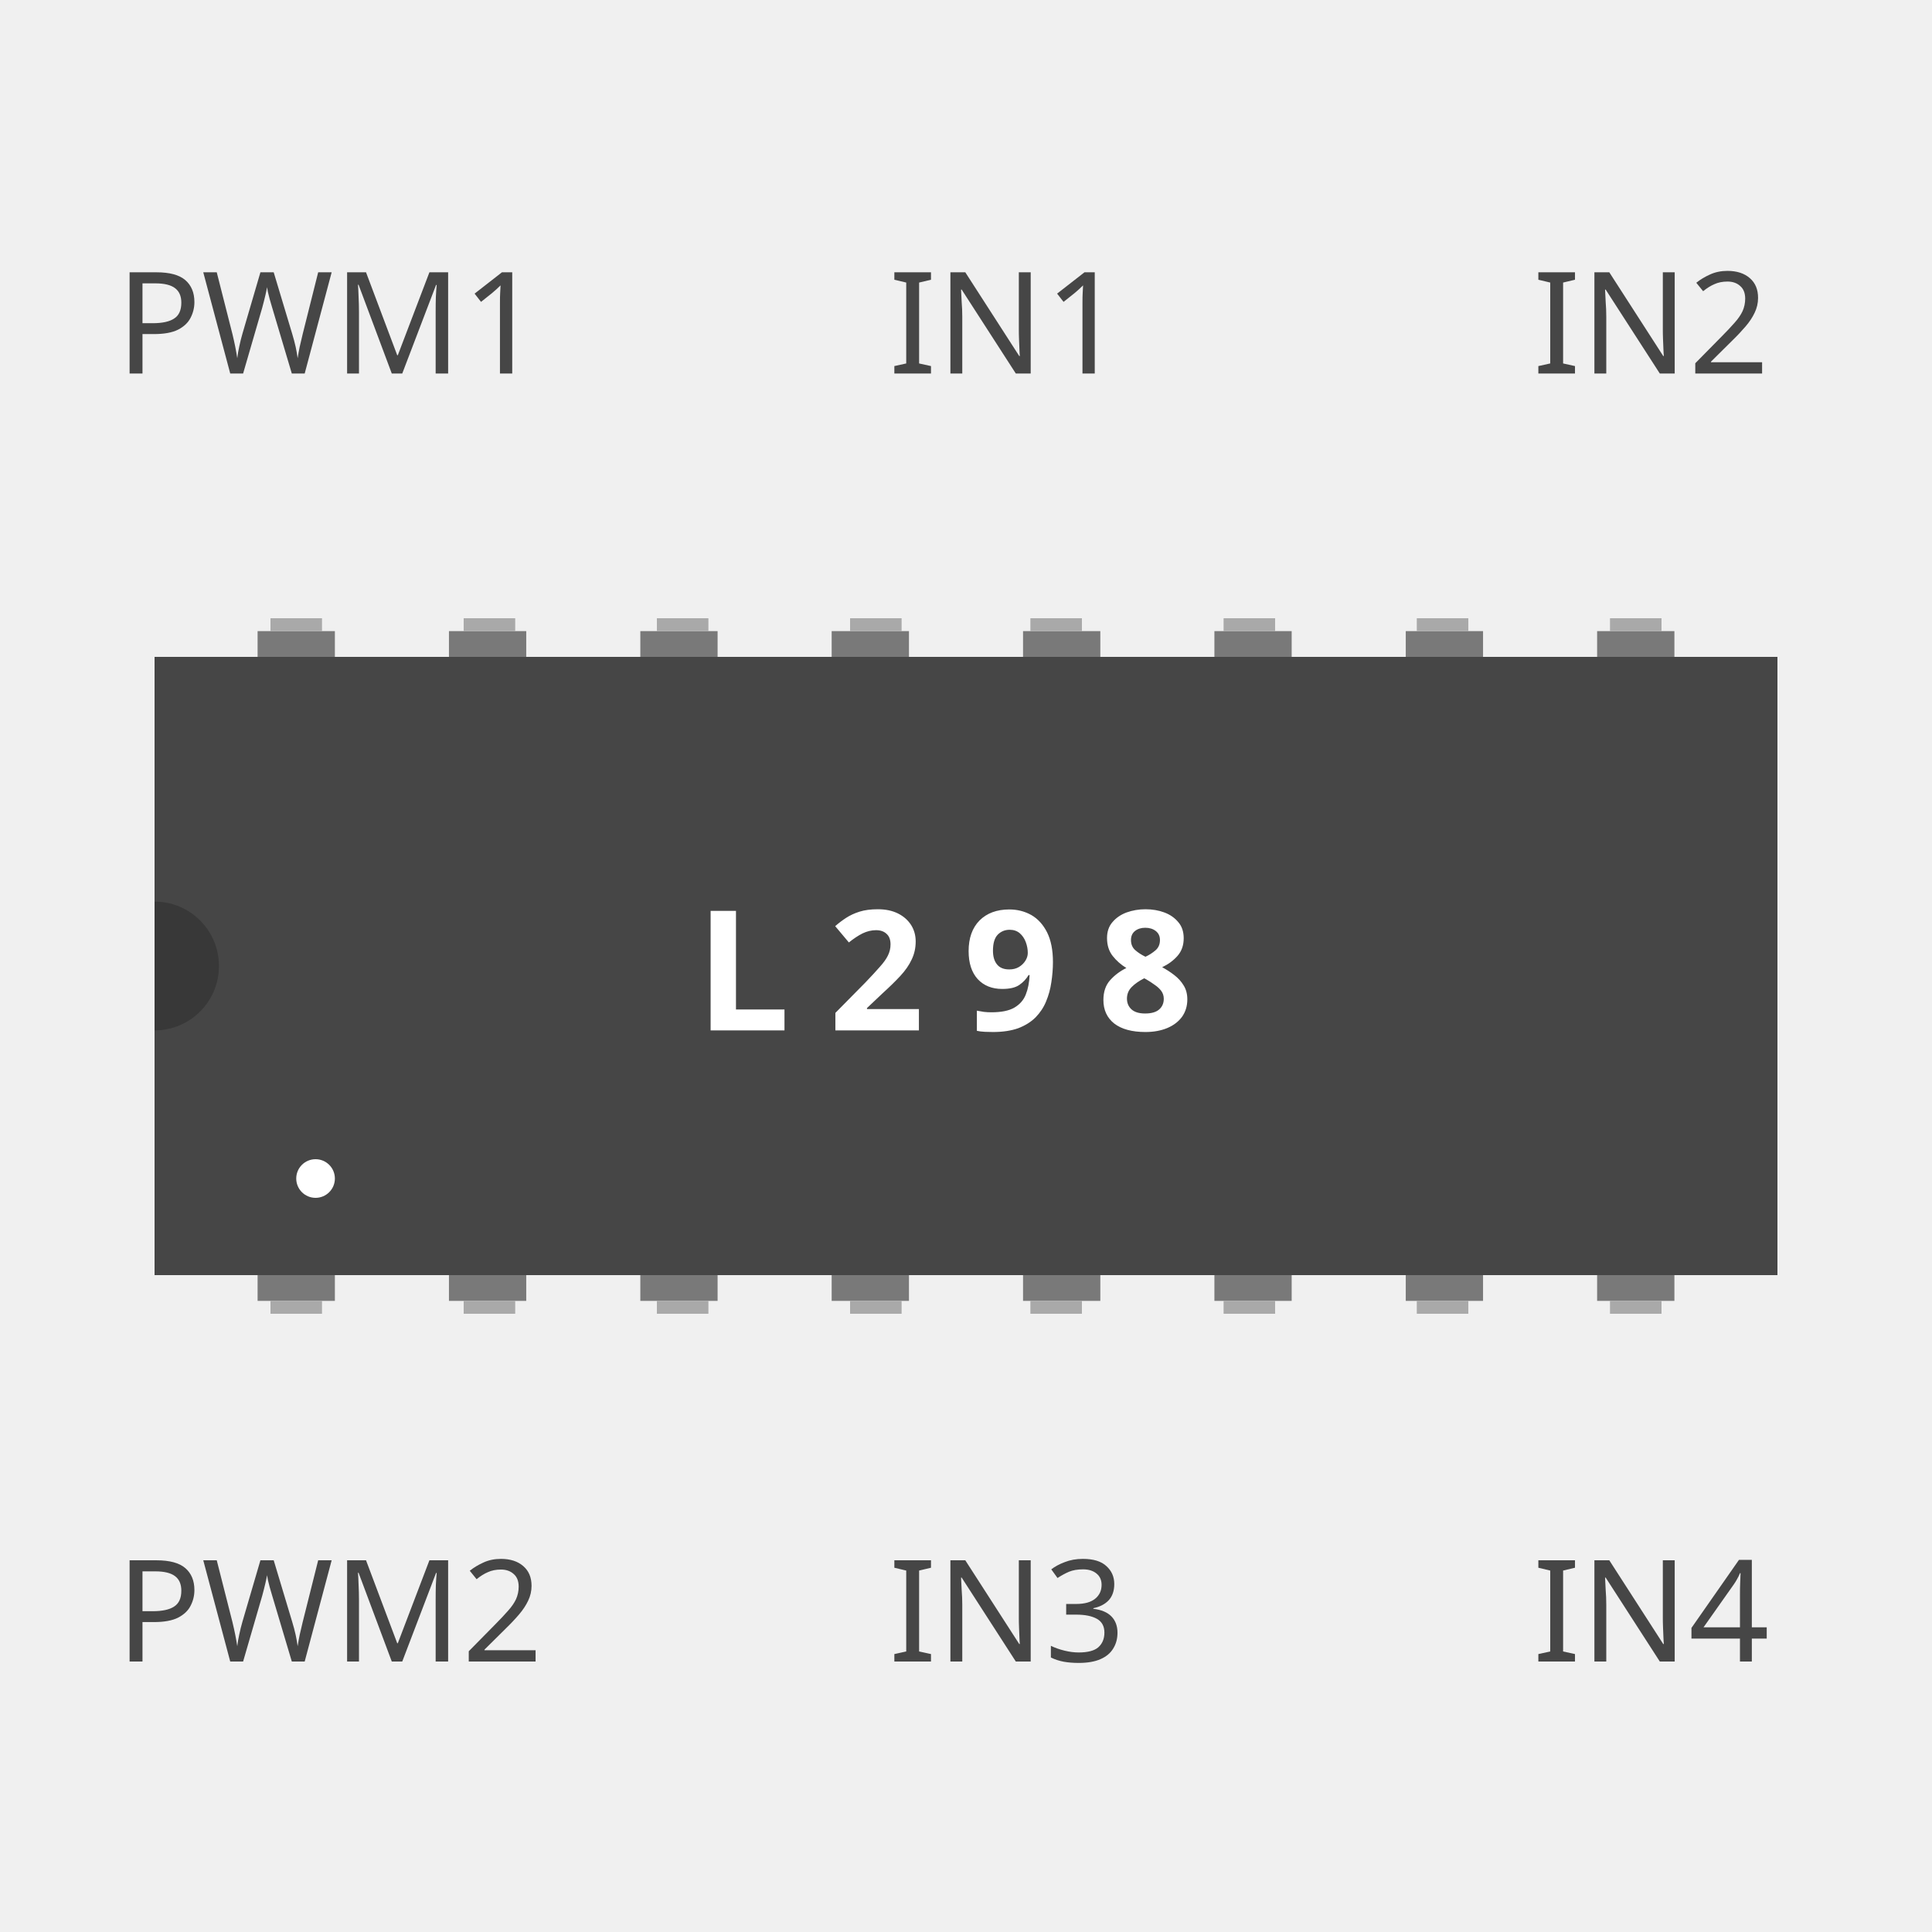
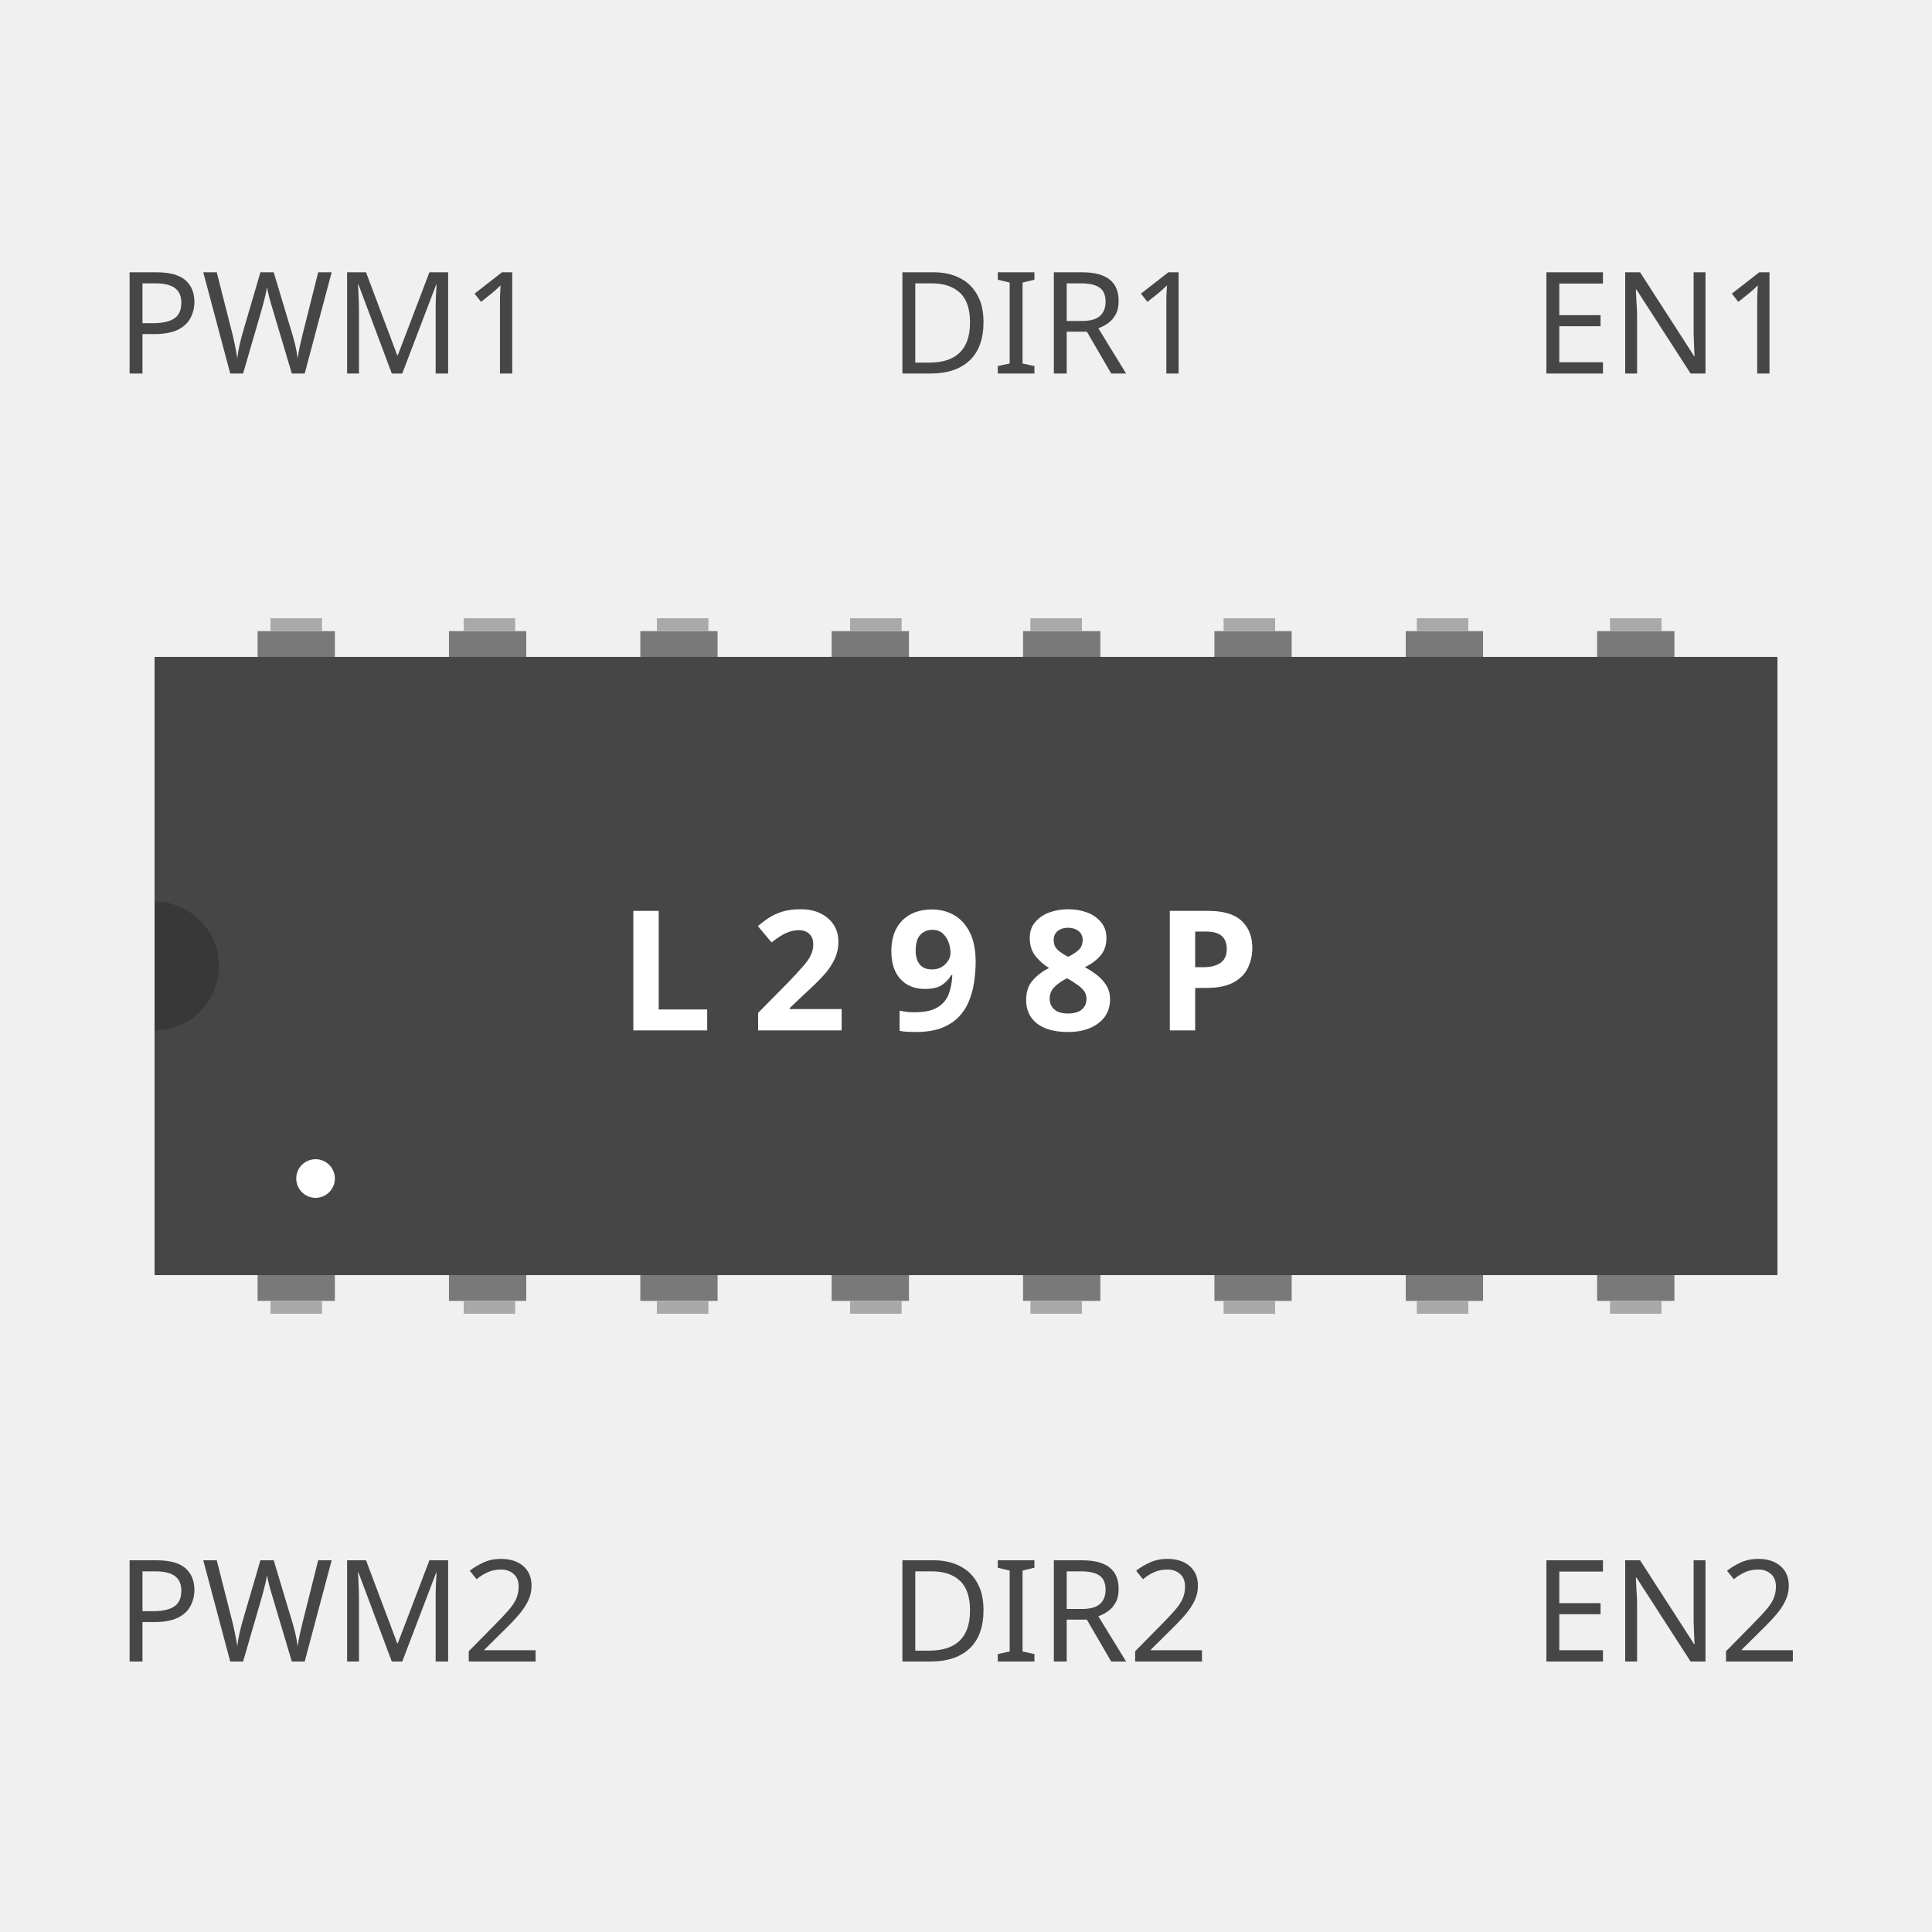
<svg xmlns="http://www.w3.org/2000/svg" xmlns:xlink="http://www.w3.org/1999/xlink" width="150px" height="150px" viewBox="0 0 150 150" version="1.1">
  <defs>
    <rect id="path-1" x="0" y="0" width="126" height="48" />
  </defs>
  <g id="Page-1" stroke="none" stroke-width="1" fill="none" fill-rule="evenodd">
-     <g id="L298">
+     <g id="L298P">
      <rect id="Rectangle-2" fill="#797979" x="20" y="49" width="6" height="52" />
      <rect id="Rectangle-2-Copy" fill="#797979" x="34.857" y="49" width="6" height="52" />
      <rect id="Rectangle-2-Copy-2" fill="#797979" x="49.714" y="49" width="6" height="52" />
      <rect id="Rectangle-2-Copy-3" fill="#797979" x="64.571" y="49" width="6" height="52" />
      <rect id="Rectangle-2-Copy-4" fill="#797979" x="79.429" y="49" width="6" height="52" />
      <rect id="Rectangle-2-Copy-5" fill="#797979" x="94.286" y="49" width="6" height="52" />
      <rect id="Rectangle-2-Copy-6" fill="#797979" x="109.143" y="49" width="6" height="52" />
      <rect id="Rectangle-2-Copy-7" fill="#797979" x="124" y="49" width="6" height="52" />
      <g id="Group" transform="translate(12, 51)">
        <mask id="mask-2" fill="white">
          <use xlink:href="#path-1" />
        </mask>
        <use id="Rectangle" fill="#464646" xlink:href="#path-1" />
        <circle id="Oval-2" fill="#383838" mask="url(#mask-2)" cx="0" cy="24" r="5" />
      </g>
      <text font-family="MicrosoftYaHeiUI-Bold, Microsoft YaHei UI" font-size="13" font-weight="bold" letter-spacing="3" fill="#FFFFFF">
-         <tspan x="54" y="80">L298</tspan>
+         <tspan x="48" y="80">L298P</tspan>
      </text>
      <rect id="Rectangle-3" fill="#A9A9A9" x="21" y="101" width="4" height="1" />
      <rect id="Rectangle-3-Copy" fill="#A9A9A9" x="36" y="101" width="4" height="1" />
      <rect id="Rectangle-3-Copy-2" fill="#A9A9A9" x="51" y="101" width="4" height="1" />
      <rect id="Rectangle-3-Copy-3" fill="#A9A9A9" x="66" y="101" width="4" height="1" />
      <rect id="Rectangle-3-Copy-4" fill="#A9A9A9" x="80" y="101" width="4" height="1" />
      <rect id="Rectangle-3-Copy-5" fill="#A9A9A9" x="95" y="101" width="4" height="1" />
      <rect id="Rectangle-3-Copy-6" fill="#A9A9A9" x="110" y="101" width="4" height="1" />
      <rect id="Rectangle-3-Copy-7" fill="#A9A9A9" x="125" y="101" width="4" height="1" />
      <rect id="Rectangle-3-Copy-15" fill="#A9A9A9" x="21" y="48" width="4" height="1" />
      <rect id="Rectangle-3-Copy-14" fill="#A9A9A9" x="36" y="48" width="4" height="1" />
      <rect id="Rectangle-3-Copy-13" fill="#A9A9A9" x="51" y="48" width="4" height="1" />
      <rect id="Rectangle-3-Copy-12" fill="#A9A9A9" x="66" y="48" width="4" height="1" />
      <rect id="Rectangle-3-Copy-11" fill="#A9A9A9" x="80" y="48" width="4" height="1" />
      <rect id="Rectangle-3-Copy-10" fill="#A9A9A9" x="95" y="48" width="4" height="1" />
      <rect id="Rectangle-3-Copy-9" fill="#A9A9A9" x="110" y="48" width="4" height="1" />
      <rect id="Rectangle-3-Copy-8" fill="#A9A9A9" x="125" y="48" width="4" height="1" />
      <circle id="Oval-3" fill="#FFFFFF" cx="24.5" cy="91.5" r="1.5" />
      <text id="PWM1" font-family="MicrosoftYaHeiUI, Microsoft YaHei UI" font-size="11" font-weight="normal" fill="#464646">
        <tspan x="9" y="29">PWM1</tspan>
      </text>
-       <text id="IN1" font-family="MicrosoftYaHeiUI, Microsoft YaHei UI" font-size="11" font-weight="normal" fill="#464646">
-         <tspan x="69" y="29">IN1</tspan>
+       <text id="DIR1" font-family="MicrosoftYaHeiUI, Microsoft YaHei UI" font-size="11" font-weight="normal" fill="#464646">
+         <tspan x="69" y="29">DIR1</tspan>
      </text>
-       <text id="IN2" font-family="MicrosoftYaHeiUI, Microsoft YaHei UI" font-size="11" font-weight="normal" fill="#464646">
-         <tspan x="119" y="29">IN2</tspan>
+       <text id="EN1" font-family="MicrosoftYaHeiUI, Microsoft YaHei UI" font-size="11" font-weight="normal" fill="#464646">
+         <tspan x="119" y="29">EN1</tspan>
      </text>
      <text id="PWM2" font-family="MicrosoftYaHeiUI, Microsoft YaHei UI" font-size="11" font-weight="normal" fill="#464646">
        <tspan x="9" y="129">PWM2</tspan>
      </text>
-       <text id="IN3" font-family="MicrosoftYaHeiUI, Microsoft YaHei UI" font-size="11" font-weight="normal" fill="#464646">
-         <tspan x="69" y="129">IN3</tspan>
+       <text id="DIR2" font-family="MicrosoftYaHeiUI, Microsoft YaHei UI" font-size="11" font-weight="normal" fill="#464646">
+         <tspan x="69" y="129">DIR2</tspan>
      </text>
-       <text id="IN4" font-family="MicrosoftYaHeiUI, Microsoft YaHei UI" font-size="11" font-weight="normal" fill="#464646">
-         <tspan x="119" y="129">IN4</tspan>
+       <text id="EN2" font-family="MicrosoftYaHeiUI, Microsoft YaHei UI" font-size="11" font-weight="normal" fill="#464646">
+         <tspan x="119" y="129">EN2</tspan>
      </text>
    </g>
  </g>
</svg>
